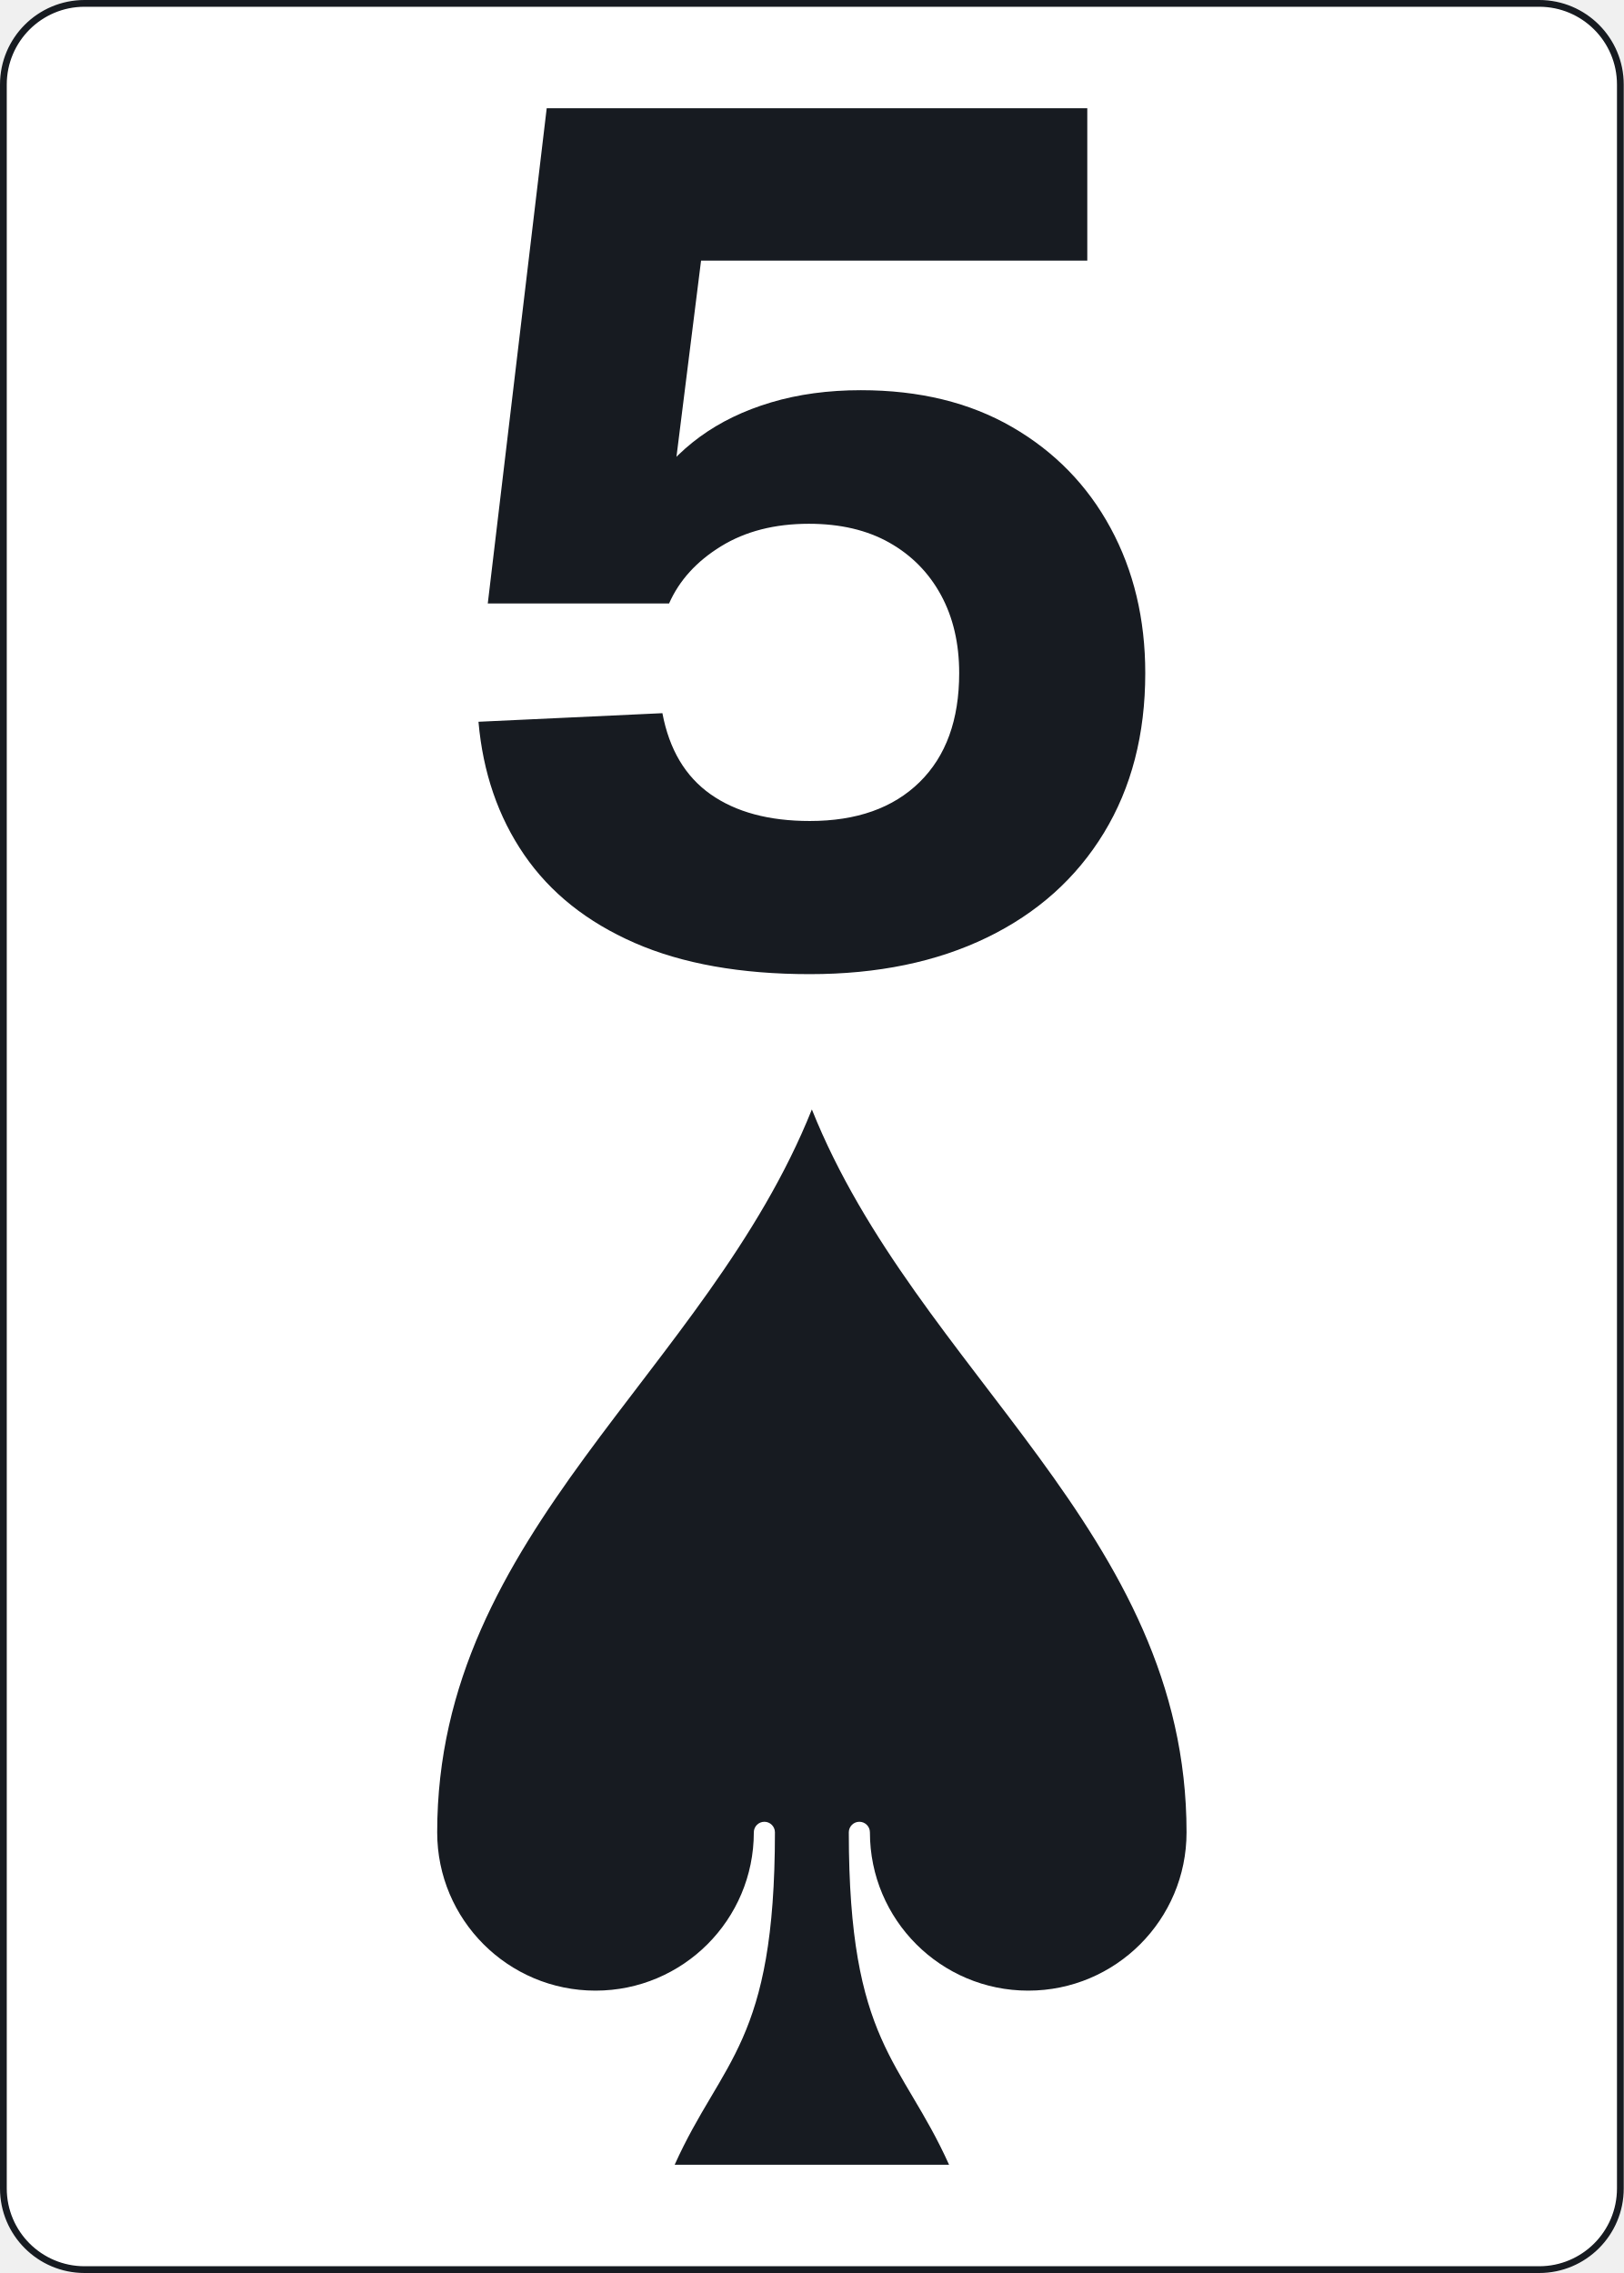
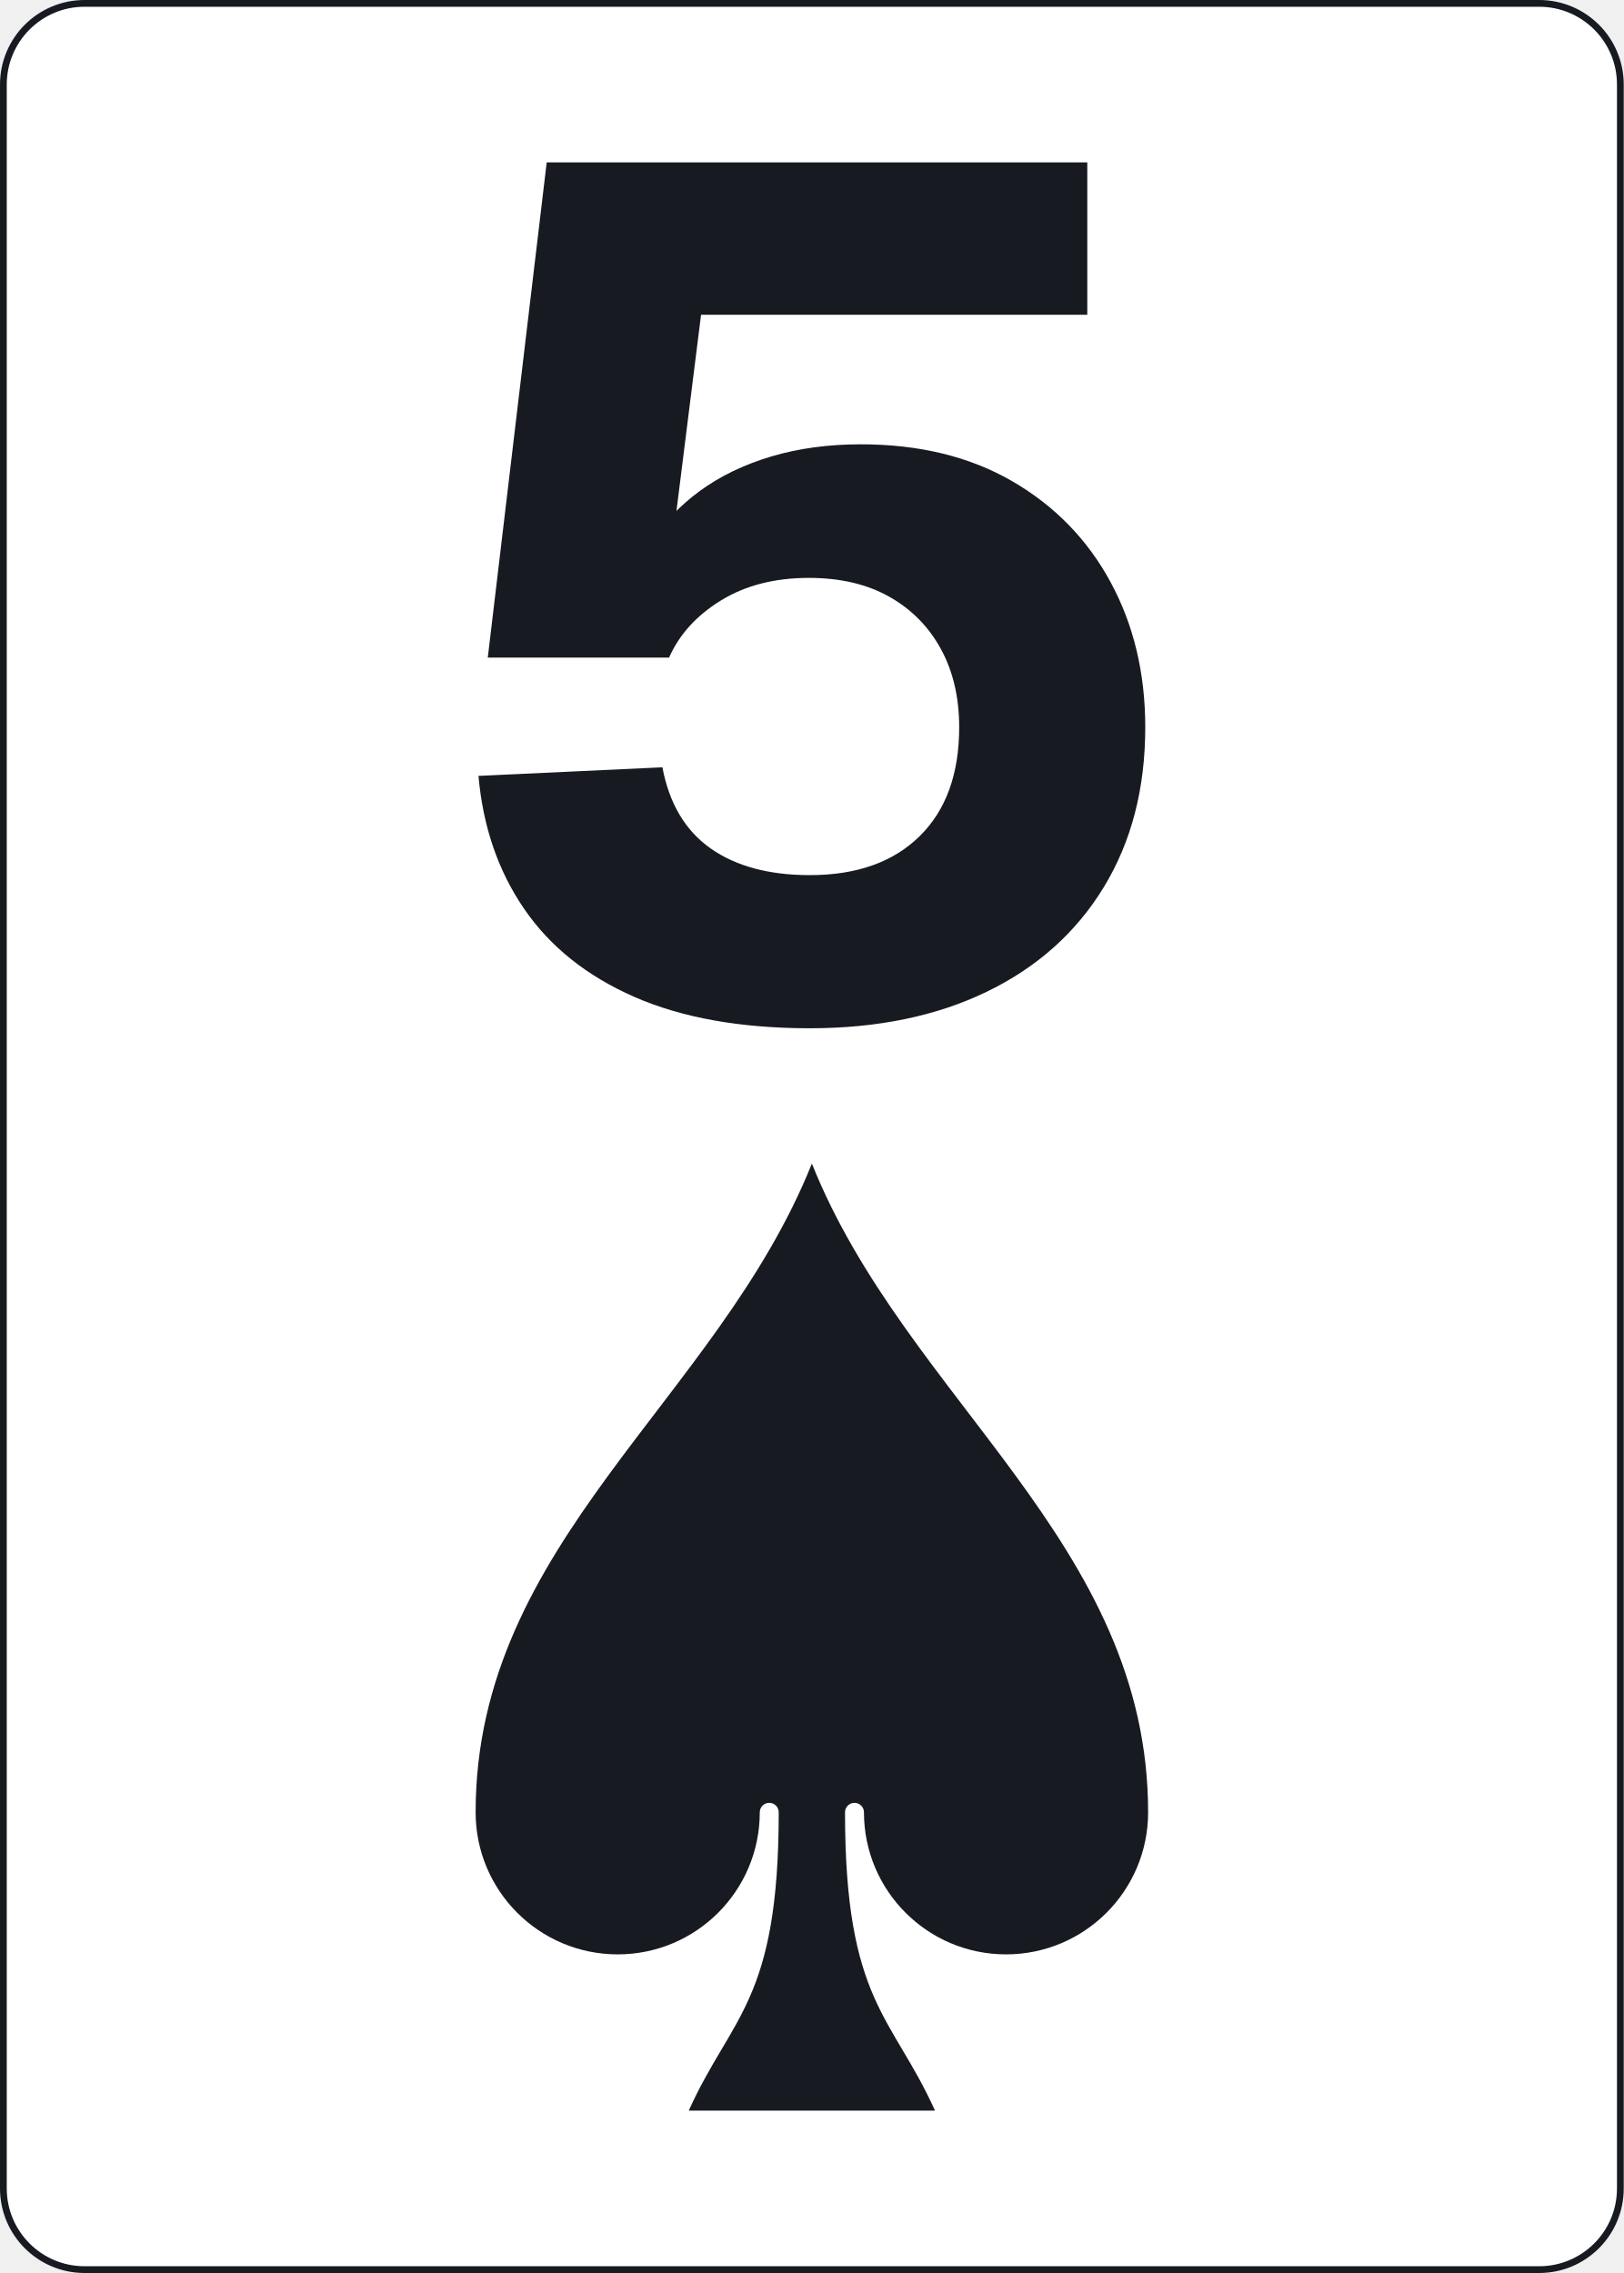
<svg xmlns="http://www.w3.org/2000/svg" class="card" face="5S" viewBox="-120 -168 240 336" width="240" height="336">
  <rect x="-119.5" y="-167.5" width="239" height="335" rx="12" fill="white" stroke="#171b21" />
  <g fill="#171b21">
-     <path id="rank" d="M-0.3 -24Q-15.638 -24 -26.199 -28.619Q-36.76 -33.239 -42.525 -41.648Q-48.291 -50.058 -49.278 -61.307L-22.092 -62.576Q-20.575 -54.536 -14.969 -50.587Q-9.362 -46.638 -0.3 -46.638Q10.067 -46.638 15.921 -52.385Q21.774 -58.133 21.774 -68.5Q21.774 -75.094 19.077 -80.049Q16.379 -85.003 11.443 -87.789Q6.506 -90.574 -0.441 -90.574Q-8.022 -90.574 -13.435 -87.242Q-18.848 -83.91 -21.104 -78.797H-47.903L-39.193 -152H40.709V-129.468H-16.379L-20.963 -92.901L-23.996 -95.511Q-21.069 -100.13 -16.556 -103.427Q-12.042 -106.724 -6.012 -108.522Q0.017 -110.321 7.246 -110.321Q20.187 -110.321 29.602 -104.873Q39.017 -99.425 44.147 -89.957Q49.278 -80.489 49.278 -68.5Q49.278 -54.925 43.16 -44.875Q37.042 -34.825 25.882 -29.413Q14.722 -24 -0.3 -24Z" />
-     <path id="suit" d="M0 -4C15.6 35 55.38 58.4 55.38 102.86C55.38 115.783 44.903 126.26 31.98 126.26C19.057 126.26 8.58 115.783 8.58 102.86C8.58 101.998 7.882 101.3 7.02 101.3C6.158 101.3 5.46 101.998 5.46 102.86C5.46 134.06 13.26 136.4 20.28 152H-20.28C-13.26 136.4 -5.46 134.06 -5.46 102.86C-5.46 101.998 -6.158 101.3 -7.02 101.3C-7.882 101.3 -8.58 101.998 -8.58 102.86C-8.58 115.783 -19.057 126.26 -31.98 126.26C-44.903 126.26 -55.38 115.783 -55.38 102.86C-55.38 58.4 -15.6 35 0 -4Z" />
+     <path id="rank" d="M-0.3 -16Q-15.638 -16 -26.199 -20.619Q-36.76 -25.239 -42.525 -33.648Q-48.291 -42.058 -49.278 -53.307L-22.092 -54.576Q-20.575 -46.536 -14.969 -42.587Q-9.362 -38.638 -0.3 -38.638Q10.067 -38.638 15.921 -44.385Q21.774 -50.133 21.774 -60.5Q21.774 -67.094 19.077 -72.049Q16.379 -77.003 11.443 -79.789Q6.506 -82.574 -0.441 -82.574Q-8.022 -82.574 -13.435 -79.242Q-18.848 -75.91 -21.104 -70.797H-47.903L-39.193 -144H40.709V-121.468H-16.379L-20.963 -84.901L-23.996 -87.511Q-21.069 -92.13 -16.556 -95.427Q-12.042 -98.724 -6.012 -100.522Q0.017 -102.321 7.246 -102.321Q20.187 -102.321 29.602 -96.873Q39.017 -91.425 44.147 -81.957Q49.278 -72.489 49.278 -60.5Q49.278 -46.925 43.16 -36.875Q37.042 -26.825 25.882 -21.413Q14.722 -16 -0.3 -16Z" />
+     <path id="suit" d="M0 4C14 39 49.7 60 49.7 99.9C49.7 111.498 40.298 120.9 28.7 120.9C17.102 120.9 7.7 111.498 7.7 99.9C7.7 99.126 7.074 98.5 6.3 98.5C5.526 98.5 4.9 99.126 4.9 99.9C4.9 127.9 11.9 130 18.2 144H-18.2C-11.9 130 -4.9 127.9 -4.9 99.9C-4.9 99.126 -5.526 98.5 -6.3 98.5C-7.074 98.5 -7.7 99.126 -7.7 99.9C-7.7 111.498 -17.102 120.9 -28.7 120.9C-40.298 120.9 -49.7 111.498 -49.7 99.9C-49.7 60 -14 39 0 4Z" />
  </g>
</svg>
